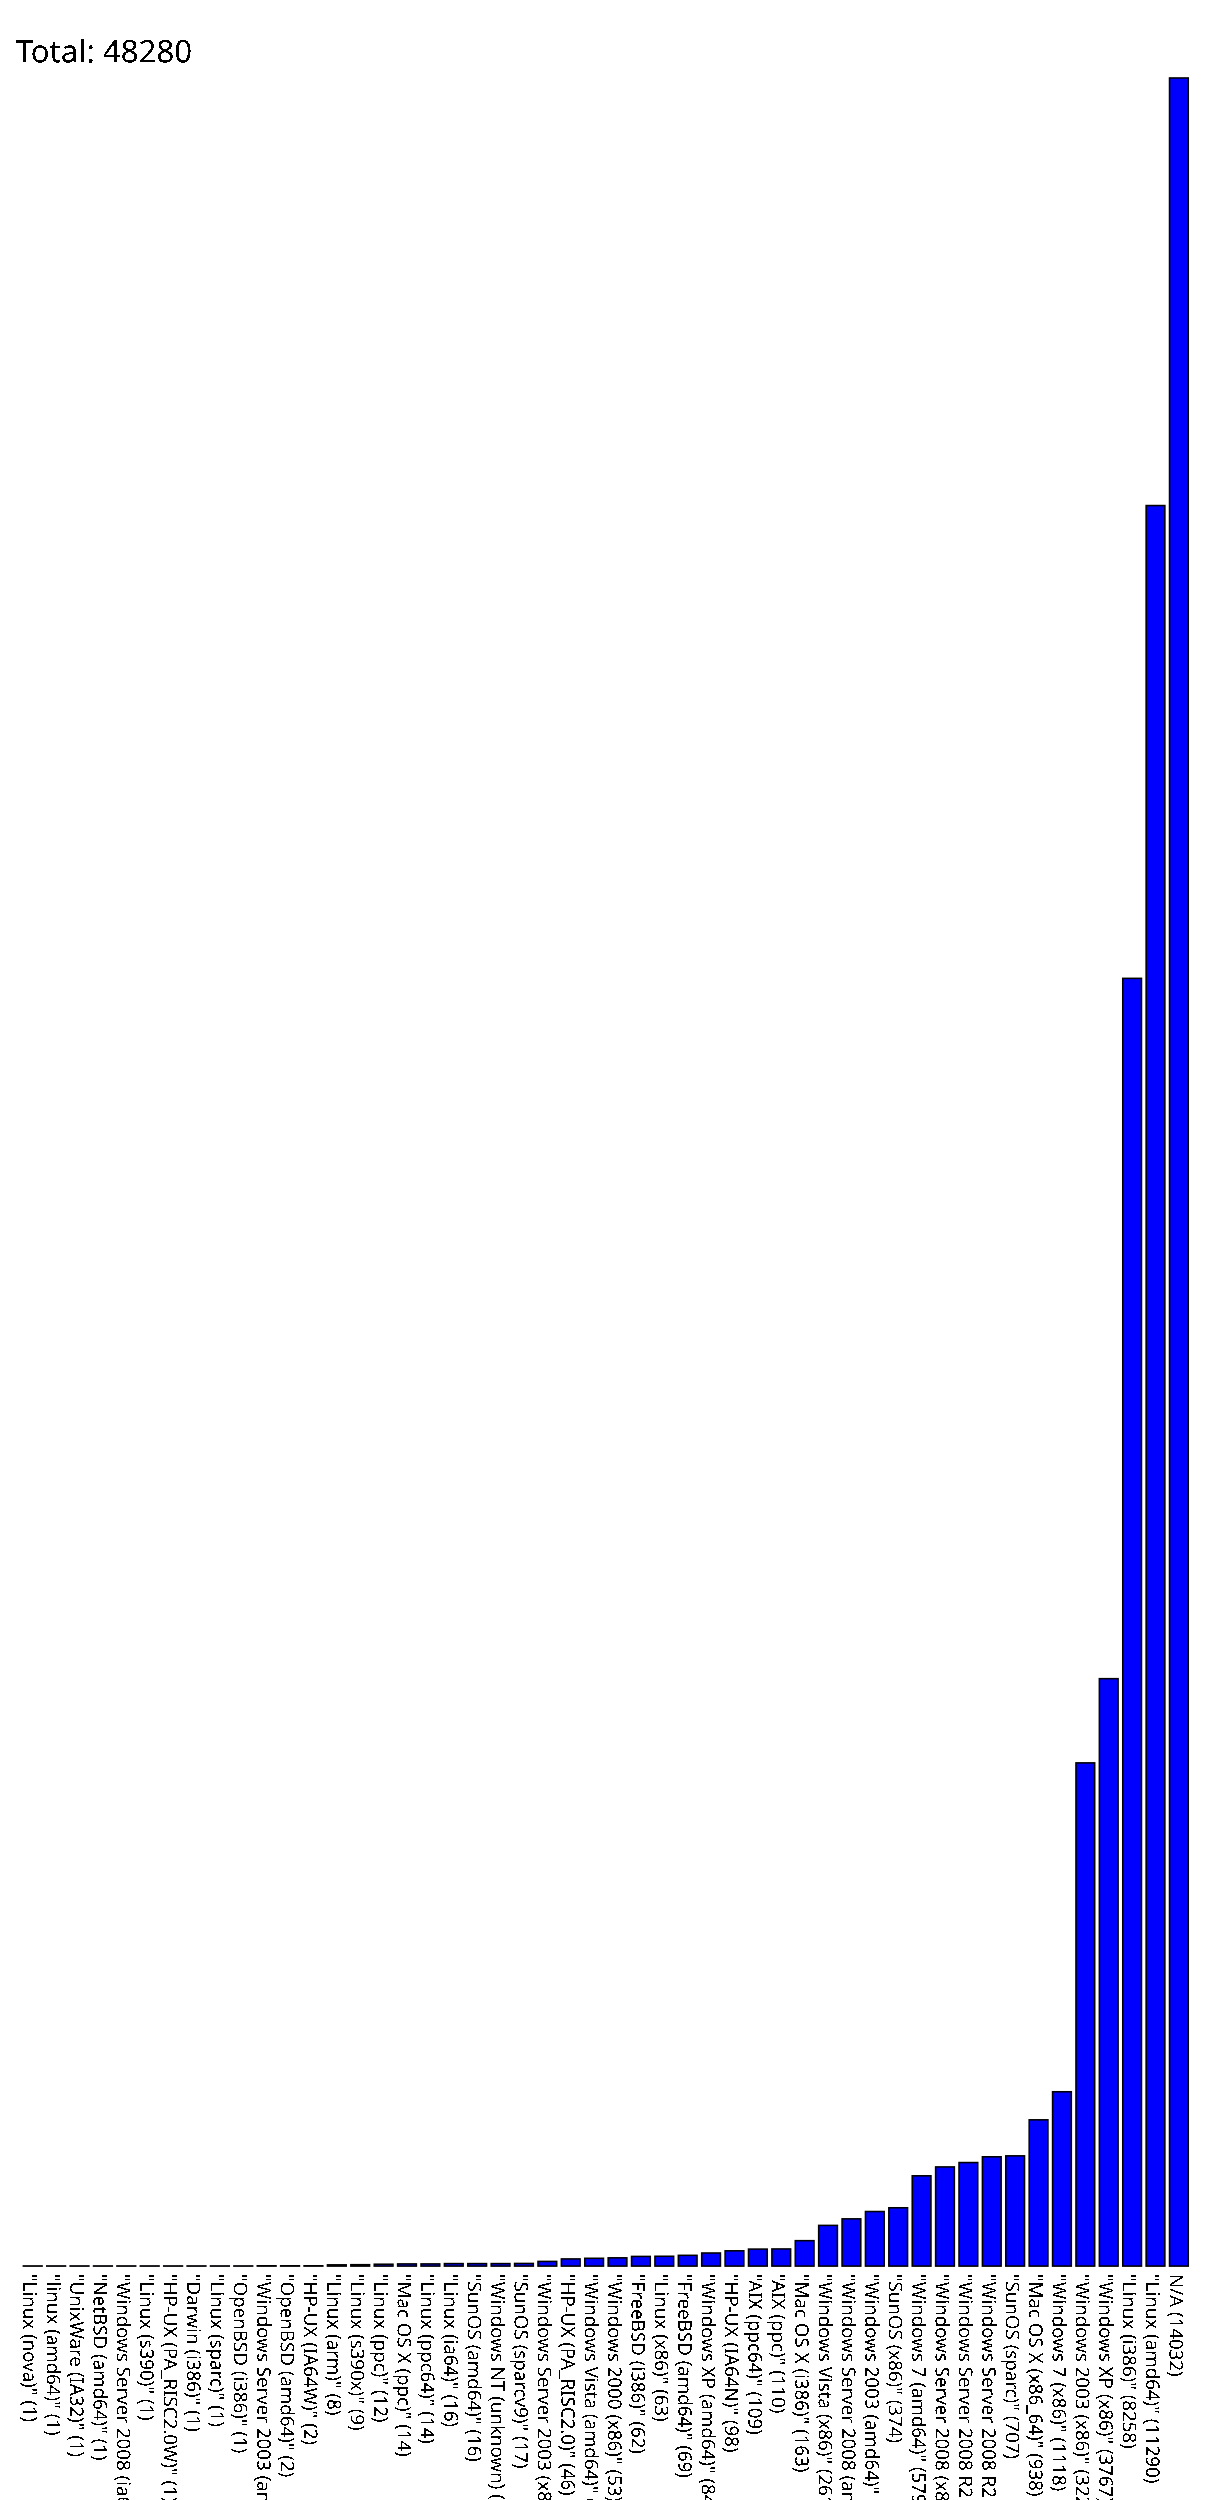
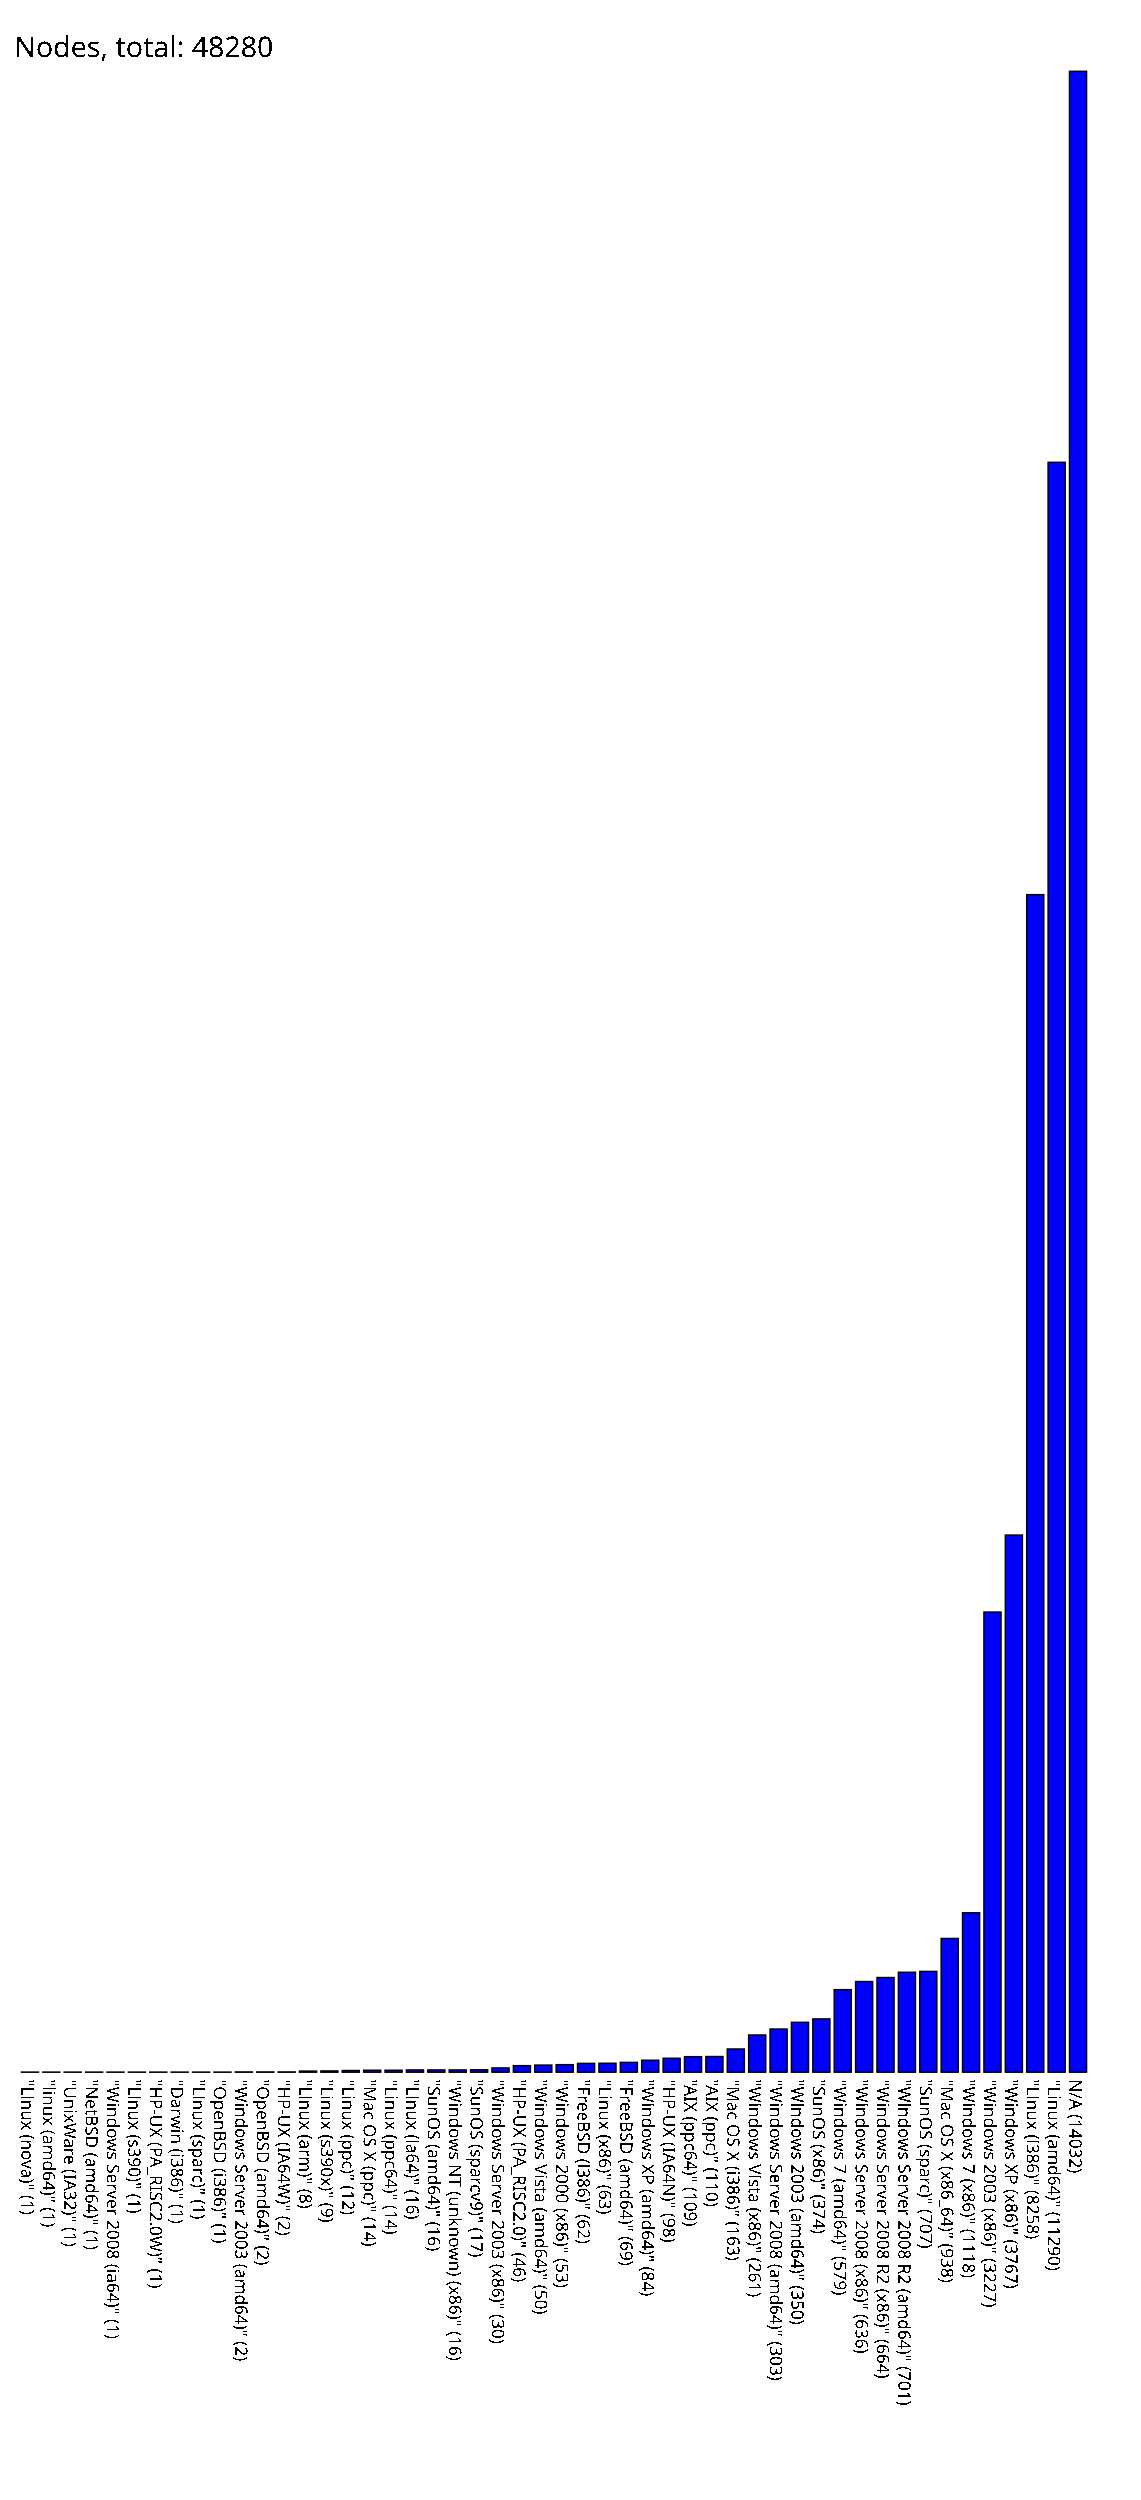
- <svg xmlns="http://www.w3.org/2000/svg" version="1.1" preserveAspectRatio="none" viewBox="0 0 780 1603.2">
+ <svg xmlns="http://www.w3.org/2000/svg" version="1.1" preserveAspectRatio="none" viewBox="0 0 800 1753.2">
  <rect fill="blue" height="0.1" stroke="black" width="12" x="15" y="1453.1" />
  <text x="15" y="1458.2" font-family="Tahoma" font-size="12" transform="rotate(90 15,1458.2)" text-rendering="optimizeSpeed" fill="#000000;">"Linux (nova)" (1)</text>
  <rect fill="blue" height="0.1" stroke="black" width="12" x="30" y="1453.1" />
  <text x="30" y="1458.2" font-family="Tahoma" font-size="12" transform="rotate(90 30,1458.2)" text-rendering="optimizeSpeed" fill="#000000;">"linux (amd64)" (1)</text>
  <rect fill="blue" height="0.1" stroke="black" width="12" x="45" y="1453.1" />
  <text x="45" y="1458.2" font-family="Tahoma" font-size="12" transform="rotate(90 45,1458.2)" text-rendering="optimizeSpeed" fill="#000000;">"UnixWare (IA32)" (1)</text>
  <rect fill="blue" height="0.1" stroke="black" width="12" x="60" y="1453.1" />
  <text x="60" y="1458.2" font-family="Tahoma" font-size="12" transform="rotate(90 60,1458.2)" text-rendering="optimizeSpeed" fill="#000000;">"NetBSD (amd64)" (1)</text>
  <rect fill="blue" height="0.1" stroke="black" width="12" x="75" y="1453.1" />
  <text x="75" y="1458.2" font-family="Tahoma" font-size="12" transform="rotate(90 75,1458.2)" text-rendering="optimizeSpeed" fill="#000000;">"Windows Server 2008 (ia64)" (1)</text>
  <rect fill="blue" height="0.1" stroke="black" width="12" x="90" y="1453.1" />
  <text x="90" y="1458.2" font-family="Tahoma" font-size="12" transform="rotate(90 90,1458.2)" text-rendering="optimizeSpeed" fill="#000000;">"Linux (s390)" (1)</text>
  <rect fill="blue" height="0.1" stroke="black" width="12" x="105" y="1453.1" />
  <text x="105" y="1458.2" font-family="Tahoma" font-size="12" transform="rotate(90 105,1458.2)" text-rendering="optimizeSpeed" fill="#000000;">"HP-UX (PA_RISC2.0W)" (1)</text>
  <rect fill="blue" height="0.1" stroke="black" width="12" x="120" y="1453.1" />
  <text x="120" y="1458.2" font-family="Tahoma" font-size="12" transform="rotate(90 120,1458.2)" text-rendering="optimizeSpeed" fill="#000000;">"Darwin (i386)" (1)</text>
  <rect fill="blue" height="0.1" stroke="black" width="12" x="135" y="1453.1" />
  <text x="135" y="1458.2" font-family="Tahoma" font-size="12" transform="rotate(90 135,1458.2)" text-rendering="optimizeSpeed" fill="#000000;">"Linux (sparc)" (1)</text>
  <rect fill="blue" height="0.1" stroke="black" width="12" x="150" y="1453.1" />
  <text x="150" y="1458.2" font-family="Tahoma" font-size="12" transform="rotate(90 150,1458.2)" text-rendering="optimizeSpeed" fill="#000000;">"OpenBSD (i386)" (1)</text>
  <rect fill="blue" height="0.2" stroke="black" width="12" x="165" y="1453.0" />
  <text x="165" y="1458.2" font-family="Tahoma" font-size="12" transform="rotate(90 165,1458.2)" text-rendering="optimizeSpeed" fill="#000000;">"Windows Server 2003 (amd64)" (2)</text>
  <rect fill="blue" height="0.2" stroke="black" width="12" x="180" y="1453.0" />
  <text x="180" y="1458.2" font-family="Tahoma" font-size="12" transform="rotate(90 180,1458.2)" text-rendering="optimizeSpeed" fill="#000000;">"OpenBSD (amd64)" (2)</text>
  <rect fill="blue" height="0.2" stroke="black" width="12" x="195" y="1453.0" />
  <text x="195" y="1458.2" font-family="Tahoma" font-size="12" transform="rotate(90 195,1458.2)" text-rendering="optimizeSpeed" fill="#000000;">"HP-UX (IA64W)" (2)</text>
  <rect fill="blue" height="0.8" stroke="black" width="12" x="210" y="1452.4" />
  <text x="210" y="1458.2" font-family="Tahoma" font-size="12" transform="rotate(90 210,1458.2)" text-rendering="optimizeSpeed" fill="#000000;">"Linux (arm)" (8)</text>
  <rect fill="blue" height="0.9" stroke="black" width="12" x="225" y="1452.3" />
  <text x="225" y="1458.2" font-family="Tahoma" font-size="12" transform="rotate(90 225,1458.2)" text-rendering="optimizeSpeed" fill="#000000;">"Linux (s390x)" (9)</text>
  <rect fill="blue" height="1.2" stroke="black" width="12" x="240" y="1452.0" />
  <text x="240" y="1458.2" font-family="Tahoma" font-size="12" transform="rotate(90 240,1458.2)" text-rendering="optimizeSpeed" fill="#000000;">"Linux (ppc)" (12)</text>
  <rect fill="blue" height="1.4" stroke="black" width="12" x="255" y="1451.8" />
  <text x="255" y="1458.2" font-family="Tahoma" font-size="12" transform="rotate(90 255,1458.2)" text-rendering="optimizeSpeed" fill="#000000;">"Mac OS X (ppc)" (14)</text>
  <rect fill="blue" height="1.4" stroke="black" width="12" x="270" y="1451.8" />
  <text x="270" y="1458.2" font-family="Tahoma" font-size="12" transform="rotate(90 270,1458.2)" text-rendering="optimizeSpeed" fill="#000000;">"Linux (ppc64)" (14)</text>
  <rect fill="blue" height="1.6" stroke="black" width="12" x="285" y="1451.6" />
  <text x="285" y="1458.2" font-family="Tahoma" font-size="12" transform="rotate(90 285,1458.2)" text-rendering="optimizeSpeed" fill="#000000;">"Linux (ia64)" (16)</text>
  <rect fill="blue" height="1.6" stroke="black" width="12" x="300" y="1451.6" />
  <text x="300" y="1458.2" font-family="Tahoma" font-size="12" transform="rotate(90 300,1458.2)" text-rendering="optimizeSpeed" fill="#000000;">"SunOS (amd64)" (16)</text>
  <rect fill="blue" height="1.6" stroke="black" width="12" x="315" y="1451.6" />
  <text x="315" y="1458.2" font-family="Tahoma" font-size="12" transform="rotate(90 315,1458.2)" text-rendering="optimizeSpeed" fill="#000000;">"Windows NT (unknown) (x86)" (16)</text>
  <rect fill="blue" height="1.7" stroke="black" width="12" x="330" y="1451.5" />
  <text x="330" y="1458.2" font-family="Tahoma" font-size="12" transform="rotate(90 330,1458.2)" text-rendering="optimizeSpeed" fill="#000000;">"SunOS (sparcv9)" (17)</text>
  <rect fill="blue" height="3" stroke="black" width="12" x="345" y="1450.2" />
  <text x="345" y="1458.2" font-family="Tahoma" font-size="12" transform="rotate(90 345,1458.2)" text-rendering="optimizeSpeed" fill="#000000;">"Windows Server 2003 (x86)" (30)</text>
  <rect fill="blue" height="4.6" stroke="black" width="12" x="360" y="1448.6" />
  <text x="360" y="1458.2" font-family="Tahoma" font-size="12" transform="rotate(90 360,1458.2)" text-rendering="optimizeSpeed" fill="#000000;">"HP-UX (PA_RISC2.0)" (46)</text>
  <rect fill="blue" height="5" stroke="black" width="12" x="375" y="1448.2" />
  <text x="375" y="1458.2" font-family="Tahoma" font-size="12" transform="rotate(90 375,1458.2)" text-rendering="optimizeSpeed" fill="#000000;">"Windows Vista (amd64)" (50)</text>
  <rect fill="blue" height="5.3" stroke="black" width="12" x="390" y="1447.9" />
  <text x="390" y="1458.2" font-family="Tahoma" font-size="12" transform="rotate(90 390,1458.2)" text-rendering="optimizeSpeed" fill="#000000;">"Windows 2000 (x86)" (53)</text>
  <rect fill="blue" height="6.2" stroke="black" width="12" x="405" y="1447.0" />
  <text x="405" y="1458.2" font-family="Tahoma" font-size="12" transform="rotate(90 405,1458.2)" text-rendering="optimizeSpeed" fill="#000000;">"FreeBSD (i386)" (62)</text>
  <rect fill="blue" height="6.3" stroke="black" width="12" x="420" y="1446.9" />
  <text x="420" y="1458.2" font-family="Tahoma" font-size="12" transform="rotate(90 420,1458.2)" text-rendering="optimizeSpeed" fill="#000000;">"Linux (x86)" (63)</text>
  <rect fill="blue" height="6.9" stroke="black" width="12" x="435" y="1446.3" />
  <text x="435" y="1458.2" font-family="Tahoma" font-size="12" transform="rotate(90 435,1458.2)" text-rendering="optimizeSpeed" fill="#000000;">"FreeBSD (amd64)" (69)</text>
  <rect fill="blue" height="8.4" stroke="black" width="12" x="450" y="1444.8" />
  <text x="450" y="1458.2" font-family="Tahoma" font-size="12" transform="rotate(90 450,1458.2)" text-rendering="optimizeSpeed" fill="#000000;">"Windows XP (amd64)" (84)</text>
  <rect fill="blue" height="9.8" stroke="black" width="12" x="465" y="1443.4" />
  <text x="465" y="1458.2" font-family="Tahoma" font-size="12" transform="rotate(90 465,1458.2)" text-rendering="optimizeSpeed" fill="#000000;">"HP-UX (IA64N)" (98)</text>
  <rect fill="blue" height="10.9" stroke="black" width="12" x="480" y="1442.3" />
  <text x="480" y="1458.2" font-family="Tahoma" font-size="12" transform="rotate(90 480,1458.2)" text-rendering="optimizeSpeed" fill="#000000;">"AIX (ppc64)" (109)</text>
  <rect fill="blue" height="11" stroke="black" width="12" x="495" y="1442.2" />
  <text x="495" y="1458.2" font-family="Tahoma" font-size="12" transform="rotate(90 495,1458.2)" text-rendering="optimizeSpeed" fill="#000000;">"AIX (ppc)" (110)</text>
  <rect fill="blue" height="16.3" stroke="black" width="12" x="510" y="1436.9" />
  <text x="510" y="1458.2" font-family="Tahoma" font-size="12" transform="rotate(90 510,1458.2)" text-rendering="optimizeSpeed" fill="#000000;">"Mac OS X (i386)" (163)</text>
  <rect fill="blue" height="26.1" stroke="black" width="12" x="525" y="1427.1" />
  <text x="525" y="1458.2" font-family="Tahoma" font-size="12" transform="rotate(90 525,1458.2)" text-rendering="optimizeSpeed" fill="#000000;">"Windows Vista (x86)" (261)</text>
  <rect fill="blue" height="30.3" stroke="black" width="12" x="540" y="1422.9" />
  <text x="540" y="1458.2" font-family="Tahoma" font-size="12" transform="rotate(90 540,1458.2)" text-rendering="optimizeSpeed" fill="#000000;">"Windows Server 2008 (amd64)" (303)</text>
  <rect fill="blue" height="35" stroke="black" width="12" x="555" y="1418.2" />
  <text x="555" y="1458.2" font-family="Tahoma" font-size="12" transform="rotate(90 555,1458.2)" text-rendering="optimizeSpeed" fill="#000000;">"Windows 2003 (amd64)" (350)</text>
  <rect fill="blue" height="37.4" stroke="black" width="12" x="570" y="1415.8" />
  <text x="570" y="1458.2" font-family="Tahoma" font-size="12" transform="rotate(90 570,1458.2)" text-rendering="optimizeSpeed" fill="#000000;">"SunOS (x86)" (374)</text>
  <rect fill="blue" height="57.9" stroke="black" width="12" x="585" y="1395.3" />
  <text x="585" y="1458.2" font-family="Tahoma" font-size="12" transform="rotate(90 585,1458.2)" text-rendering="optimizeSpeed" fill="#000000;">"Windows 7 (amd64)" (579)</text>
  <rect fill="blue" height="63.6" stroke="black" width="12" x="600" y="1389.6" />
  <text x="600" y="1458.2" font-family="Tahoma" font-size="12" transform="rotate(90 600,1458.2)" text-rendering="optimizeSpeed" fill="#000000;">"Windows Server 2008 (x86)" (636)</text>
  <rect fill="blue" height="66.4" stroke="black" width="12" x="615" y="1386.8" />
  <text x="615" y="1458.2" font-family="Tahoma" font-size="12" transform="rotate(90 615,1458.2)" text-rendering="optimizeSpeed" fill="#000000;">"Windows Server 2008 R2 (x86)" (664)</text>
  <rect fill="blue" height="70.1" stroke="black" width="12" x="630" y="1383.1" />
  <text x="630" y="1458.2" font-family="Tahoma" font-size="12" transform="rotate(90 630,1458.2)" text-rendering="optimizeSpeed" fill="#000000;">"Windows Server 2008 R2 (amd64)" (701)</text>
  <rect fill="blue" height="70.7" stroke="black" width="12" x="645" y="1382.5" />
  <text x="645" y="1458.2" font-family="Tahoma" font-size="12" transform="rotate(90 645,1458.2)" text-rendering="optimizeSpeed" fill="#000000;">"SunOS (sparc)" (707)</text>
  <rect fill="blue" height="93.8" stroke="black" width="12" x="660" y="1359.4" />
  <text x="660" y="1458.2" font-family="Tahoma" font-size="12" transform="rotate(90 660,1458.2)" text-rendering="optimizeSpeed" fill="#000000;">"Mac OS X (x86_64)" (938)</text>
  <rect fill="blue" height="111.8" stroke="black" width="12" x="675" y="1341.4" />
  <text x="675" y="1458.2" font-family="Tahoma" font-size="12" transform="rotate(90 675,1458.2)" text-rendering="optimizeSpeed" fill="#000000;">"Windows 7 (x86)" (1118)</text>
  <rect fill="blue" height="322.7" stroke="black" width="12" x="690" y="1130.5" />
  <text x="690" y="1458.2" font-family="Tahoma" font-size="12" transform="rotate(90 690,1458.2)" text-rendering="optimizeSpeed" fill="#000000;">"Windows 2003 (x86)" (3227)</text>
  <rect fill="blue" height="376.7" stroke="black" width="12" x="705" y="1076.5" />
  <text x="705" y="1458.2" font-family="Tahoma" font-size="12" transform="rotate(90 705,1458.2)" text-rendering="optimizeSpeed" fill="#000000;">"Windows XP (x86)" (3767)</text>
  <rect fill="blue" height="825.8" stroke="black" width="12" x="720" y="627.4" />
  <text x="720" y="1458.2" font-family="Tahoma" font-size="12" transform="rotate(90 720,1458.2)" text-rendering="optimizeSpeed" fill="#000000;">"Linux (i386)" (8258)</text>
  <rect fill="blue" height="1129" stroke="black" width="12" x="735" y="324.2" />
  <text x="735" y="1458.2" font-family="Tahoma" font-size="12" transform="rotate(90 735,1458.2)" text-rendering="optimizeSpeed" fill="#000000;">"Linux (amd64)" (11290)</text>
  <rect fill="blue" height="1403.2" stroke="black" width="12" x="750" y="50.0" />
  <text x="750" y="1458.2" font-family="Tahoma" font-size="12" transform="rotate(90 750,1458.2)" text-rendering="optimizeSpeed" fill="#000000;">N/A (14032)</text>
-   <text x="10" y="40" font-family="Tahoma" font-size="20" text-rendering="optimizeSpeed" fill="#000000;">Total: 48280</text>
+   <text x="10" y="40" font-family="Tahoma" font-size="20" text-rendering="optimizeSpeed" fill="#000000;">Nodes, total: 48280</text>
</svg>
